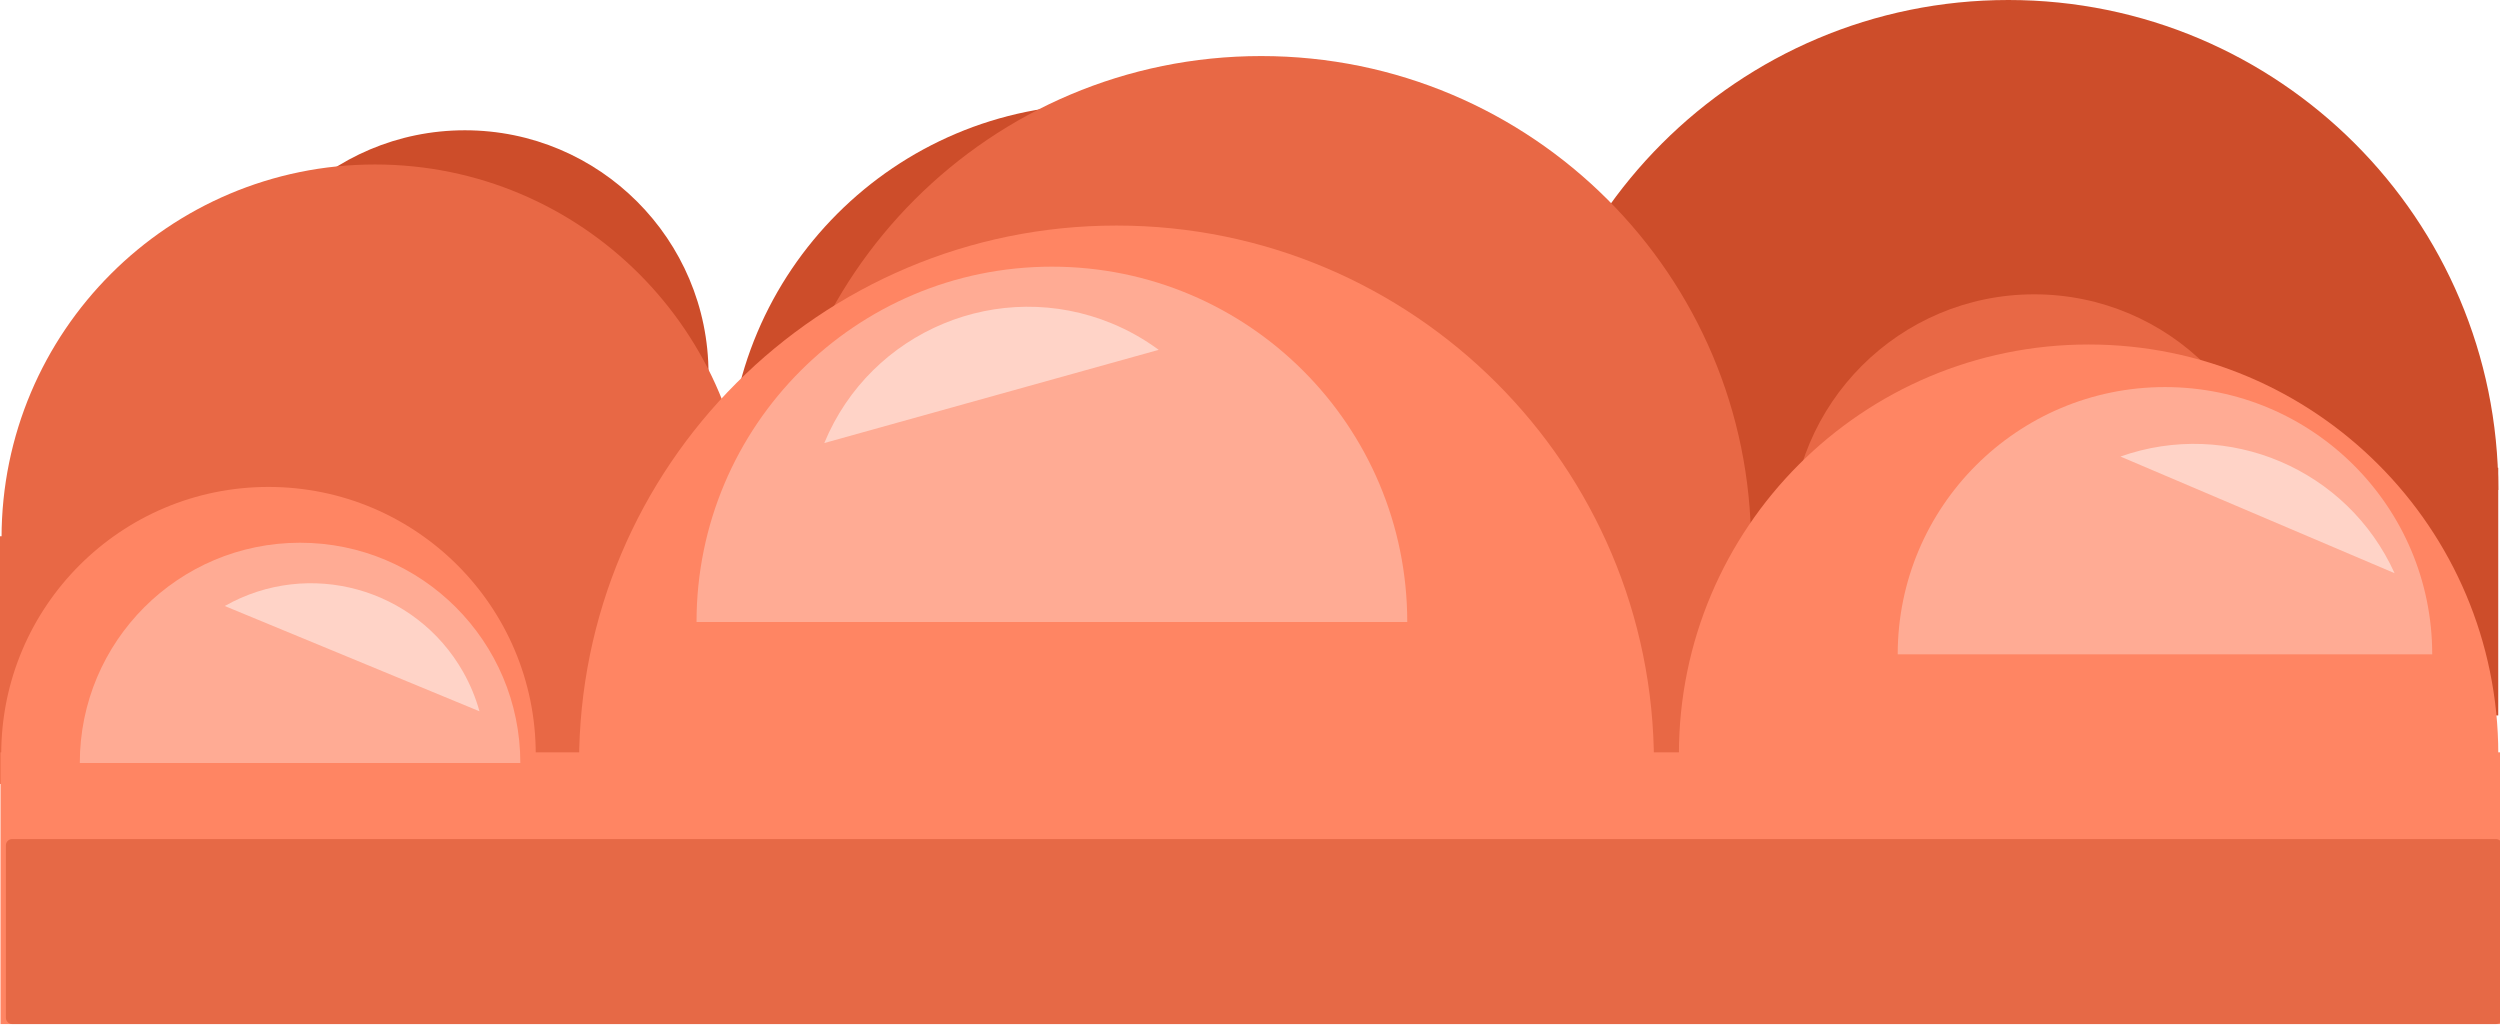
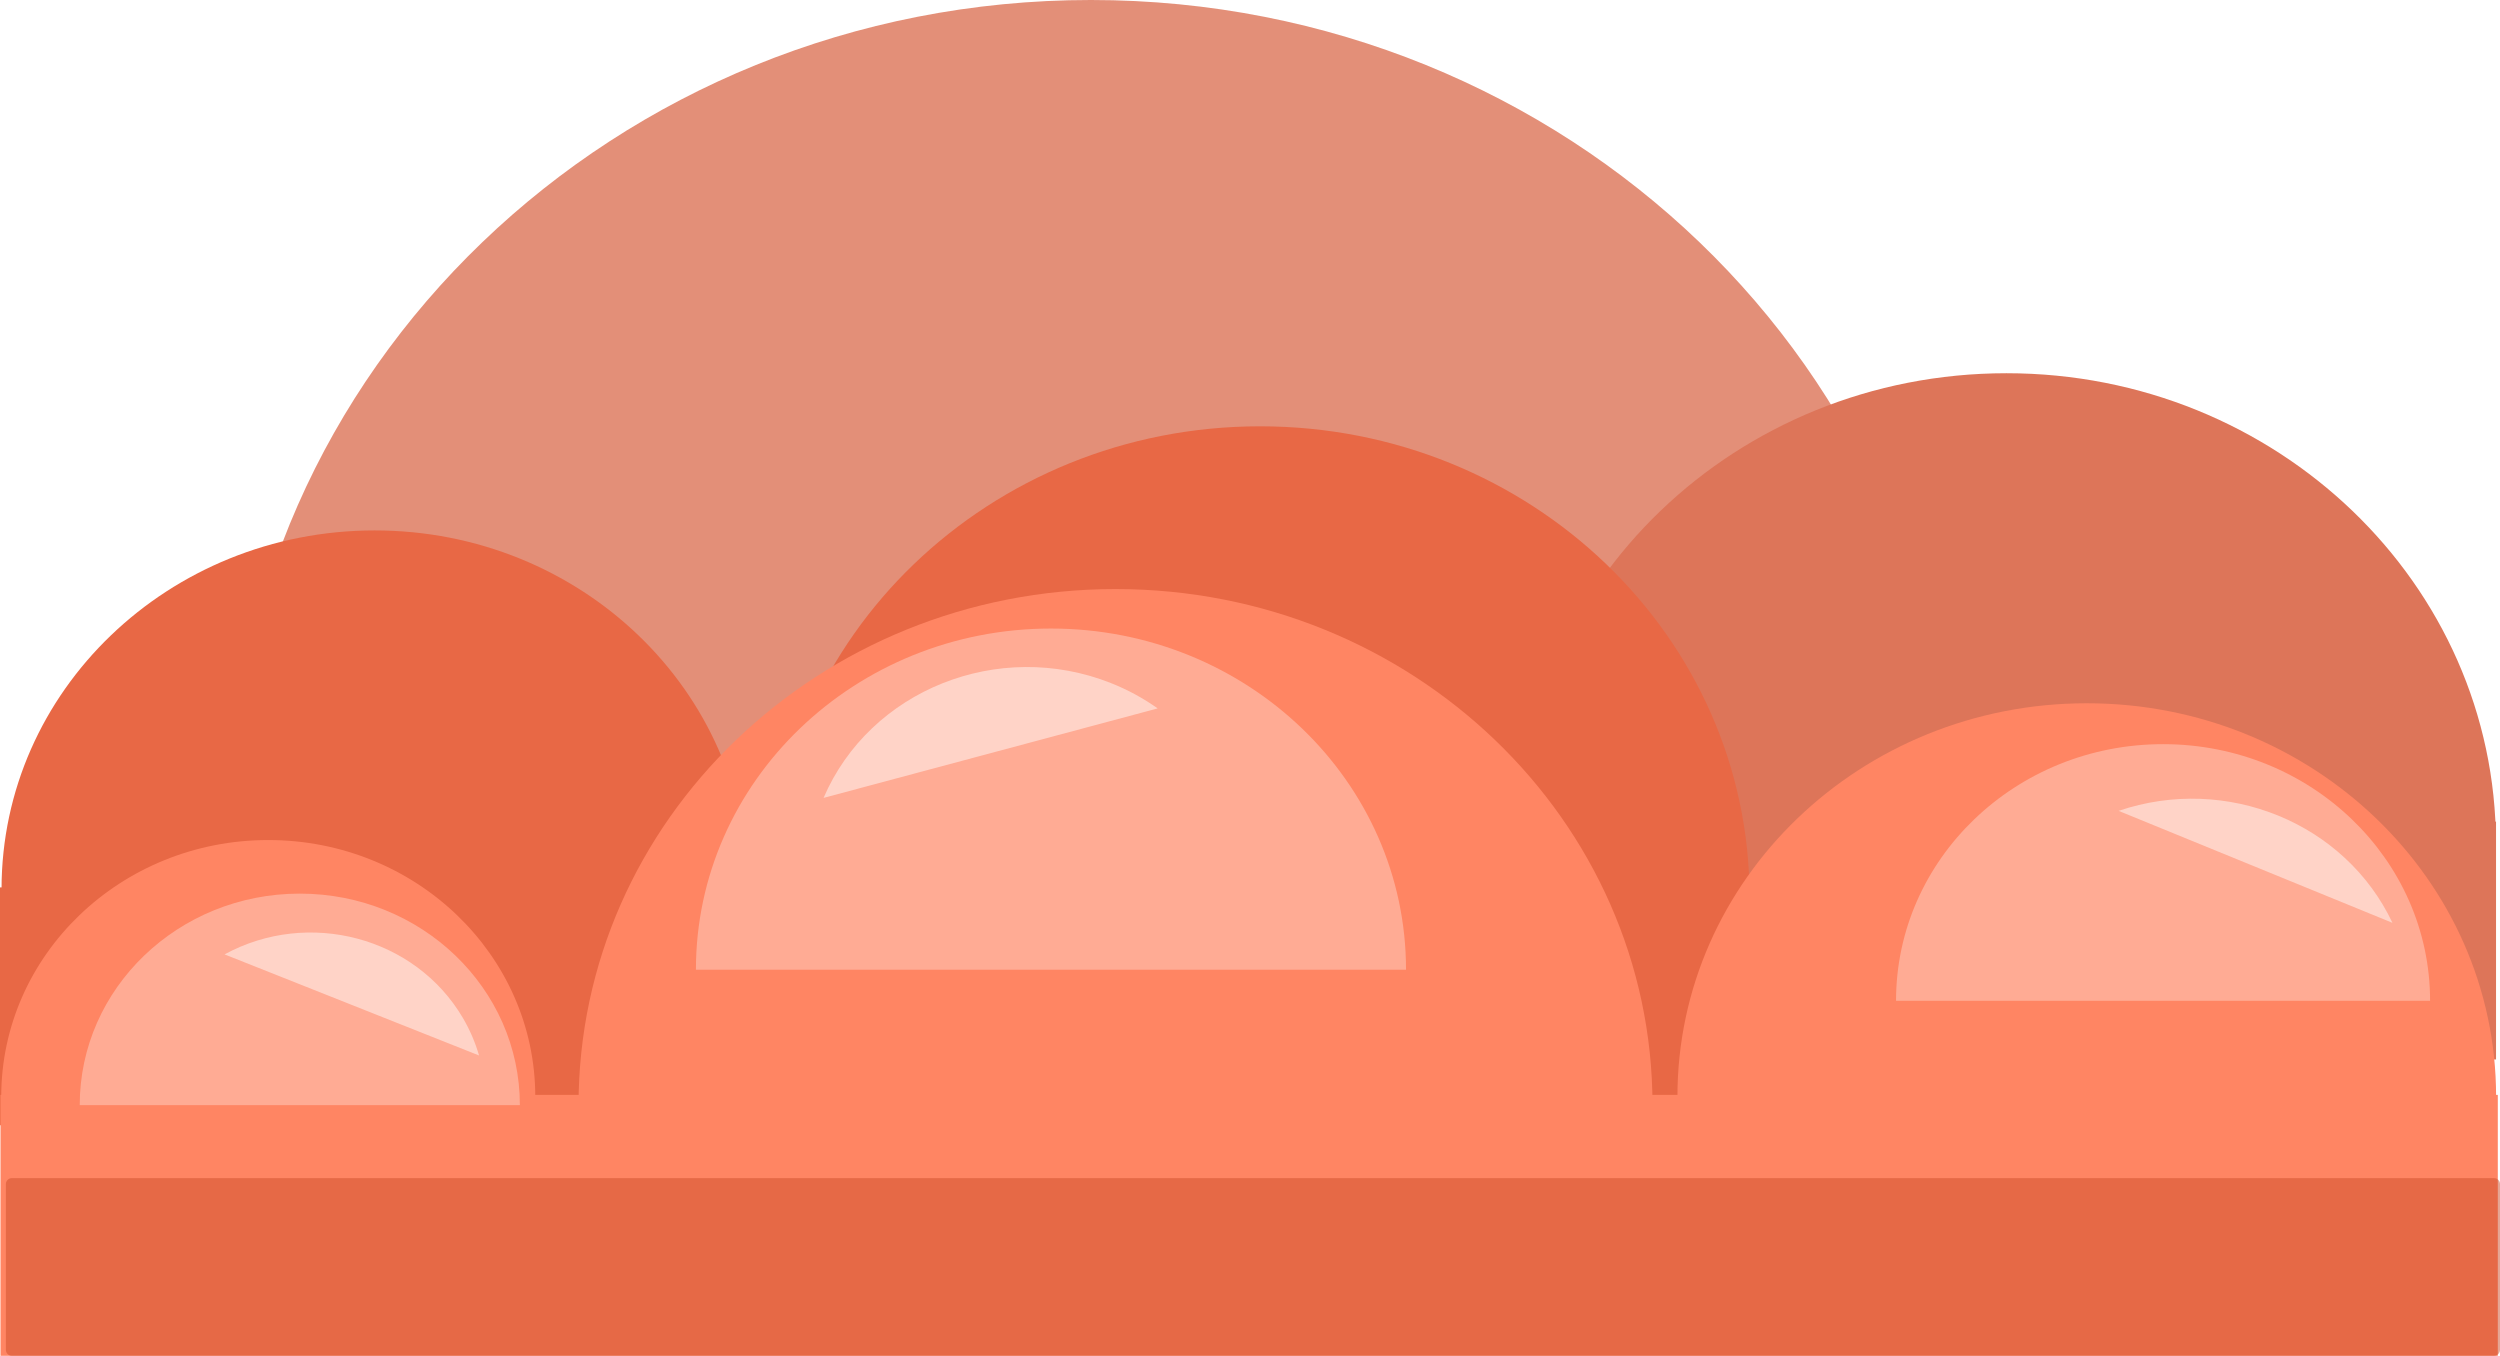
- <svg xmlns="http://www.w3.org/2000/svg" width="1216.072" height="498.134" id="svg7146" version="1.1">
+ <svg xmlns="http://www.w3.org/2000/svg" width="1300" height="705.013" id="svg7146" version="1.1">
  <defs id="defs7148" />
-   <g id="layer1" transform="translate(1326.179,-302.6463)">
-     <g id="g3390">
-       <g id="g11059">
-         <rect style="fill:#cd4d2a;fill-opacity:1;fill-rule:nonzero;stroke:none" id="rect7154-7-8" width="1108.321" height="120.484" x="110.964" y="530.174" transform="scale(-1,1)">
-           <rect style="fill:#cd4d2a;fill-opacity:1;fill-rule:nonzero;stroke:none" id="rect9138-3-3-3" width="20" height="240" x="-487.363" y="278.076">
-             <rect style="fill:#cd4d2a;fill-opacity:1;fill-rule:nonzero;stroke:none" id="rect9138-2-9-7" width="20" height="240" x="-337.363" y="356.648" />
-           </rect>
+   <g id="layer1" transform="translate(1326.179,-95.76666)">
+     <g id="g10138" transform="matrix(1,0,0,0.9610523,0,31.18853)">
+       <rect transform="scale(-1,1)" y="511.752" x="28.239" height="128.686" width="1183.77" id="rect7154-7-8" style="fill:#dd7559;fill-opacity:1;fill-rule:nonzero;stroke:none">
+         <rect y="278.076" x="-487.363" height="240" width="20" id="rect9138-3-3-3" style="fill:#dd7559;fill-opacity:1;fill-rule:nonzero;stroke:none">
+           <rect y="356.648" x="-337.363" height="240" width="20" id="rect9138-2-9-7" style="fill:#dd7559;fill-opacity:1;fill-rule:nonzero;stroke:none" />
        </rect>
-         <path style="fill:#cd4d2a;fill-opacity:1;fill-rule:nonzero;stroke:none" id="path10786-5-5" d="m 100,515.273 c 0,-71.797 58.203,-130 130,-130 71.797,0 130,58.203 130,130 l -130,10e-6 z" transform="matrix(-0.9115767,0,0,0.9115767,-890.3788,14.81265)" />
-         <path style="fill:#cd4d2a;fill-opacity:1;fill-rule:nonzero;stroke:none" id="path10786-0-9-8" d="m 100,515.273 c 0,-71.797 58.203,-130 130,-130 71.797,0 130,58.203 130,130 l -130,10e-6 z" transform="matrix(-1.397417,0,0,1.397417,-468.9828,-185.0203)" />
-         <path style="fill:#cd4d2a;fill-opacity:1;fill-rule:nonzero;stroke:none" id="path10786-7-2-1" d="m 100,515.273 c 0,-71.797 58.203,-130 130,-130 71.797,0 130,58.203 130,130 l -130,10e-6 z" transform="matrix(-1.833171,0,0,1.833171,72.38765,-403.6255)" />
-         <rect style="fill:#e86845;fill-opacity:1;fill-rule:nonzero;stroke:none" id="rect7154-7" width="1108.321" height="120.484" x="217.858" y="563.504" transform="scale(-1,1)">
-           <rect style="fill:#e86845;fill-opacity:1;fill-rule:nonzero;stroke:none" id="rect9138-3-3" width="20" height="240" x="-487.363" y="278.076">
-             <rect style="fill:#e86845;fill-opacity:1;fill-rule:nonzero;stroke:none" id="rect9138-2-9" width="20" height="240" x="-337.363" y="356.648" />
-           </rect>
+       </rect>
+       <path transform="matrix(-3.443096,0,0,3.443096,32.99748,-1259.338)" d="m 100,515.273 c 0,-71.797 58.203,-130 130,-130 71.797,0 130,58.203 130,130 l -130,10e-6 z" id="path10786-0-9-8" style="fill:#e38f78;fill-opacity:1;fill-rule:nonzero;stroke:none" />
+       <path transform="matrix(-1.957964,0,0,1.957964,167.5086,-485.212)" d="m 100,515.273 c 0,-71.797 58.203,-130 130,-130 71.797,0 130,58.203 130,130 l -130,10e-6 z" id="path10786-7-2-1" style="fill:#dd7559;fill-opacity:1;fill-rule:nonzero;stroke:none" />
+       <rect transform="scale(-1,1)" y="547.351" x="142.409" height="128.686" width="1183.77" id="rect7154-7" style="fill:#e86845;fill-opacity:1;fill-rule:nonzero;stroke:none">
+         <rect y="278.076" x="-487.363" height="240" width="20" id="rect9138-3-3" style="fill:#e86845;fill-opacity:1;fill-rule:nonzero;stroke:none">
+           <rect y="356.648" x="-337.363" height="240" width="20" id="rect9138-2-9" style="fill:#e86845;fill-opacity:1;fill-rule:nonzero;stroke:none" />
        </rect>
-         <path style="fill:#e86845;fill-opacity:1;fill-rule:nonzero;stroke:none" id="path10786-5" d="m 100,515.273 c 0,-71.797 58.203,-130 130,-130 71.797,0 130,58.203 130,130 l -130,10e-6 z" transform="matrix(-0.9115767,0,0,0.9115767,-127.0259,94.6096)" />
-         <path style="fill:#e86845;fill-opacity:1;fill-rule:nonzero;stroke:none" id="path10786-0-9" d="m 100,515.273 c 0,-71.797 58.203,-130 130,-130 71.797,0 130,58.203 130,130 l -130,10e-6 z" transform="matrix(-1.397417,0,0,1.397417,-822.3535,-155.731)" />
-         <path style="fill:#e86845;fill-opacity:1;fill-rule:nonzero;stroke:none" id="path10786-7-2" d="m 100,515.273 c 0,-71.797 58.203,-130 130,-130 71.797,0 130,58.203 130,130 l -130,10e-6 z" transform="matrix(-1.833171,0,0,1.833171,-291.0846,-376.3564)" />
-         <rect style="fill:#ff8563;fill-opacity:1;fill-rule:nonzero;stroke:none" id="rect7154" width="1215.828" height="132.171" x="-1325.935" y="668.609">
-           <rect style="fill:#ff8563;fill-opacity:1;fill-rule:nonzero;stroke:none" id="rect9138-3" width="20" height="240" x="-487.363" y="278.076">
-             <rect style="fill:#ff8563;fill-opacity:1;fill-rule:nonzero;stroke:none" id="rect9138-2" width="20" height="240" x="-337.363" y="356.648" />
-           </rect>
+       </rect>
+       <path transform="matrix(-1.492546,0,0,1.492546,-788.0555,-220.8455)" d="m 100,515.273 c 0,-71.797 58.203,-130 130,-130 71.797,0 130,58.203 130,130 l -130,10e-6 z" id="path10786-0-9" style="fill:#e86845;fill-opacity:1;fill-rule:nonzero;stroke:none" />
+       <path transform="matrix(-1.957964,0,0,1.957964,-220.6205,-456.4901)" d="m 100,515.273 c 0,-71.797 58.203,-130 130,-130 71.797,0 130,58.203 130,130 l -130,10e-6 z" id="path10786-7-2" style="fill:#e86845;fill-opacity:1;fill-rule:nonzero;stroke:none" />
+       <rect y="659.611" x="-1325.918" height="141.169" width="1298.596" id="rect7154" style="fill:#ff8563;fill-opacity:1;fill-rule:nonzero;stroke:none">
+         <rect y="278.076" x="-487.363" height="240" width="20" id="rect9138-3" style="fill:#ff8563;fill-opacity:1;fill-rule:nonzero;stroke:none">
+           <rect y="356.648" x="-337.363" height="240" width="20" id="rect9138-2" style="fill:#ff8563;fill-opacity:1;fill-rule:nonzero;stroke:none" />
        </rect>
-         <path style="fill:#ff8563;fill-opacity:1;fill-rule:nonzero;stroke:none" id="path10786" d="m 100,515.273 c 0,-71.797 58.203,-130 130,-130 71.797,0 130,58.203 130,130 l -130,10e-6 z" transform="translate(-1425.578,154.2317)" />
-         <path style="fill:#ff8563;fill-opacity:1;fill-rule:nonzero;stroke:none" id="path10786-0" d="m 100,515.273 c 0,-71.797 58.203,-130 130,-130 71.797,0 130,58.203 130,130 l -130,10e-6 z" transform="matrix(1.532967,0,0,1.532967,-662.8031,-120.392)" />
-         <path style="fill:#ffab94;fill-opacity:1;fill-rule:nonzero;stroke:none" id="path10786-1" d="m 100,515.273 c 0,-71.797 58.203,-130 130,-130 71.797,0 130,58.203 130,130 l -130,10e-6 z" transform="translate(-503.0778,105.6602)" />
-         <path style="fill:#ff8563;fill-opacity:1;fill-rule:nonzero;stroke:none" id="path10786-7" d="m 100,515.273 c 0,-71.797 58.203,-130 130,-130 71.797,0 130,58.203 130,130 l -130,10e-6 z" transform="matrix(2.010989,0,0,2.010989,-1245.605,-362.4183)" />
-         <path style="fill:#ffab94;fill-opacity:1;fill-rule:nonzero;stroke:none" id="path10786-70" d="m 100,515.273 c 0,-71.797 58.203,-130 130,-130 71.797,0 130,58.203 130,130 l -130,10e-6 z" transform="matrix(1.32967,0,0,1.32967,-1120.331,-79.92437)" />
-         <path style="fill:#ffab94;fill-opacity:1;fill-rule:nonzero;stroke:none" id="path10786-24" d="m 100,515.273 c 0,-71.797 58.203,-130 130,-130 71.797,0 130,58.203 130,130 l -130,10e-6 z" transform="matrix(0.8241758,0,0,0.8241758,-1369.781,249.1149)" />
-         <path style="fill:#ffd3c7;fill-opacity:1;fill-rule:nonzero;stroke:none" id="path10786-24-1" d="m 149.251,413.393 c 56.267,-44.597 138.033,-35.136 182.629,21.131 6.585,8.308 12.129,17.391 16.509,27.046" transform="matrix(0.7196277,-0.4017483,0.4017483,0.7196277,-1198.708,280.6248)" />
-         <path style="fill:#ffd3c7;fill-opacity:1;fill-rule:nonzero;stroke:none" id="path10786-24-1-0" d="m 186.605,392.73 c 63.621,-22.53 133.902,7.375 161.784,68.84" transform="matrix(0.8241758,0,0,0.8241758,-448.5219,201.0439)" />
-         <path style="fill:#ffd3c7;fill-opacity:1;fill-rule:nonzero;stroke:none" id="path10786-24-1-3" d="m 149.251,413.393 c 56.267,-44.597 138.033,-35.136 182.629,21.131 6.585,8.308 12.129,17.391 16.509,27.046" transform="matrix(0.6465772,0.1007538,-0.1007538,0.6465772,-1271.707,315.1003)" />
-       </g>
-       <rect ry="3.081" transform="translate(-1326.179,302.6463)" y="408.134" x="2.857" height="90" width="1214.286" id="rect3386" style="opacity:0.5;fill:#cd4d2a;fill-opacity:1;fill-rule:nonzero;stroke:none" />
+       </rect>
+       <path transform="matrix(1.068075,0,0,1.068075,-1432.344,110.2178)" d="m 100,515.273 c 0,-71.797 58.203,-130 130,-130 71.797,0 130,58.203 130,130 l -130,10e-6 z" id="path10786" style="fill:#ff8563;fill-opacity:1;fill-rule:nonzero;stroke:none" />
+       <path transform="matrix(1.637324,0,0,1.637324,-617.6437,-183.1009)" d="m 100,515.273 c 0,-71.797 58.203,-130 130,-130 71.797,0 130,58.203 130,130 l -130,10e-6 z" id="path10786-0" style="fill:#ff8563;fill-opacity:1;fill-rule:nonzero;stroke:none" />
+       <path transform="matrix(1.068075,0,0,1.068075,-447.0451,58.33989)" d="m 100,515.273 c 0,-71.797 58.203,-130 130,-130 71.797,0 130,58.203 130,130 l -130,10e-6 z" id="path10786-1" style="fill:#ffab94;fill-opacity:1;fill-rule:nonzero;stroke:none" />
+       <path transform="matrix(2.147887,0,0,2.147887,-1240.12,-441.6031)" d="m 100,515.273 c 0,-71.797 58.203,-130 130,-130 71.797,0 130,58.203 130,130 l -130,10e-6 z" id="path10786-7" style="fill:#ff8563;fill-opacity:1;fill-rule:nonzero;stroke:none" />
+       <path transform="matrix(1.420188,0,0,1.420188,-1106.317,-139.8784)" d="m 100,515.273 c 0,-71.797 58.203,-130 130,-130 71.797,0 130,58.203 130,130 l -130,10e-6 z" id="path10786-70" style="fill:#ffab94;fill-opacity:1;fill-rule:nonzero;stroke:none" />
+       <path transform="matrix(0.8802817,0,0,0.8802817,-1372.749,211.5602)" d="m 100,515.273 c 0,-71.797 58.203,-130 130,-130 71.797,0 130,58.203 130,130 l -130,10e-6 z" id="path10786-24" style="fill:#ffab94;fill-opacity:1;fill-rule:nonzero;stroke:none" />
+       <path transform="matrix(0.7686165,-0.4290974,0.4290974,0.7686165,-1190.03,245.2151)" d="m 149.251,413.393 c 56.267,-44.597 138.033,-35.136 182.629,21.131 6.585,8.308 12.129,17.391 16.509,27.046" id="path10786-24-1" style="fill:#ffd3c7;fill-opacity:1;fill-rule:nonzero;stroke:none" />
+       <path transform="matrix(0.8802817,0,0,0.8802817,-388.7753,160.2168)" d="m 186.605,392.73 c 63.621,-22.53 133.902,7.375 161.784,68.84" id="path10786-24-1-0" style="fill:#ffd3c7;fill-opacity:1;fill-rule:nonzero;stroke:none" />
+       <path transform="matrix(0.690593,0.1076126,-0.1076126,0.690593,-1267.999,282.0376)" d="m 149.251,413.393 c 56.267,-44.597 138.033,-35.136 182.629,21.131 6.585,8.308 12.129,17.391 16.509,27.046" id="path10786-24-1-3" style="fill:#ffd3c7;fill-opacity:1;fill-rule:nonzero;stroke:none" />
+       <rect ry="3.206" y="704.653" x="-1323.127" height="96.127" width="1296.948" id="rect3386" style="opacity:0.5;fill:#cd4d2a;fill-opacity:1;fill-rule:nonzero;stroke:none" rx="3.081" />
    </g>
  </g>
</svg>
